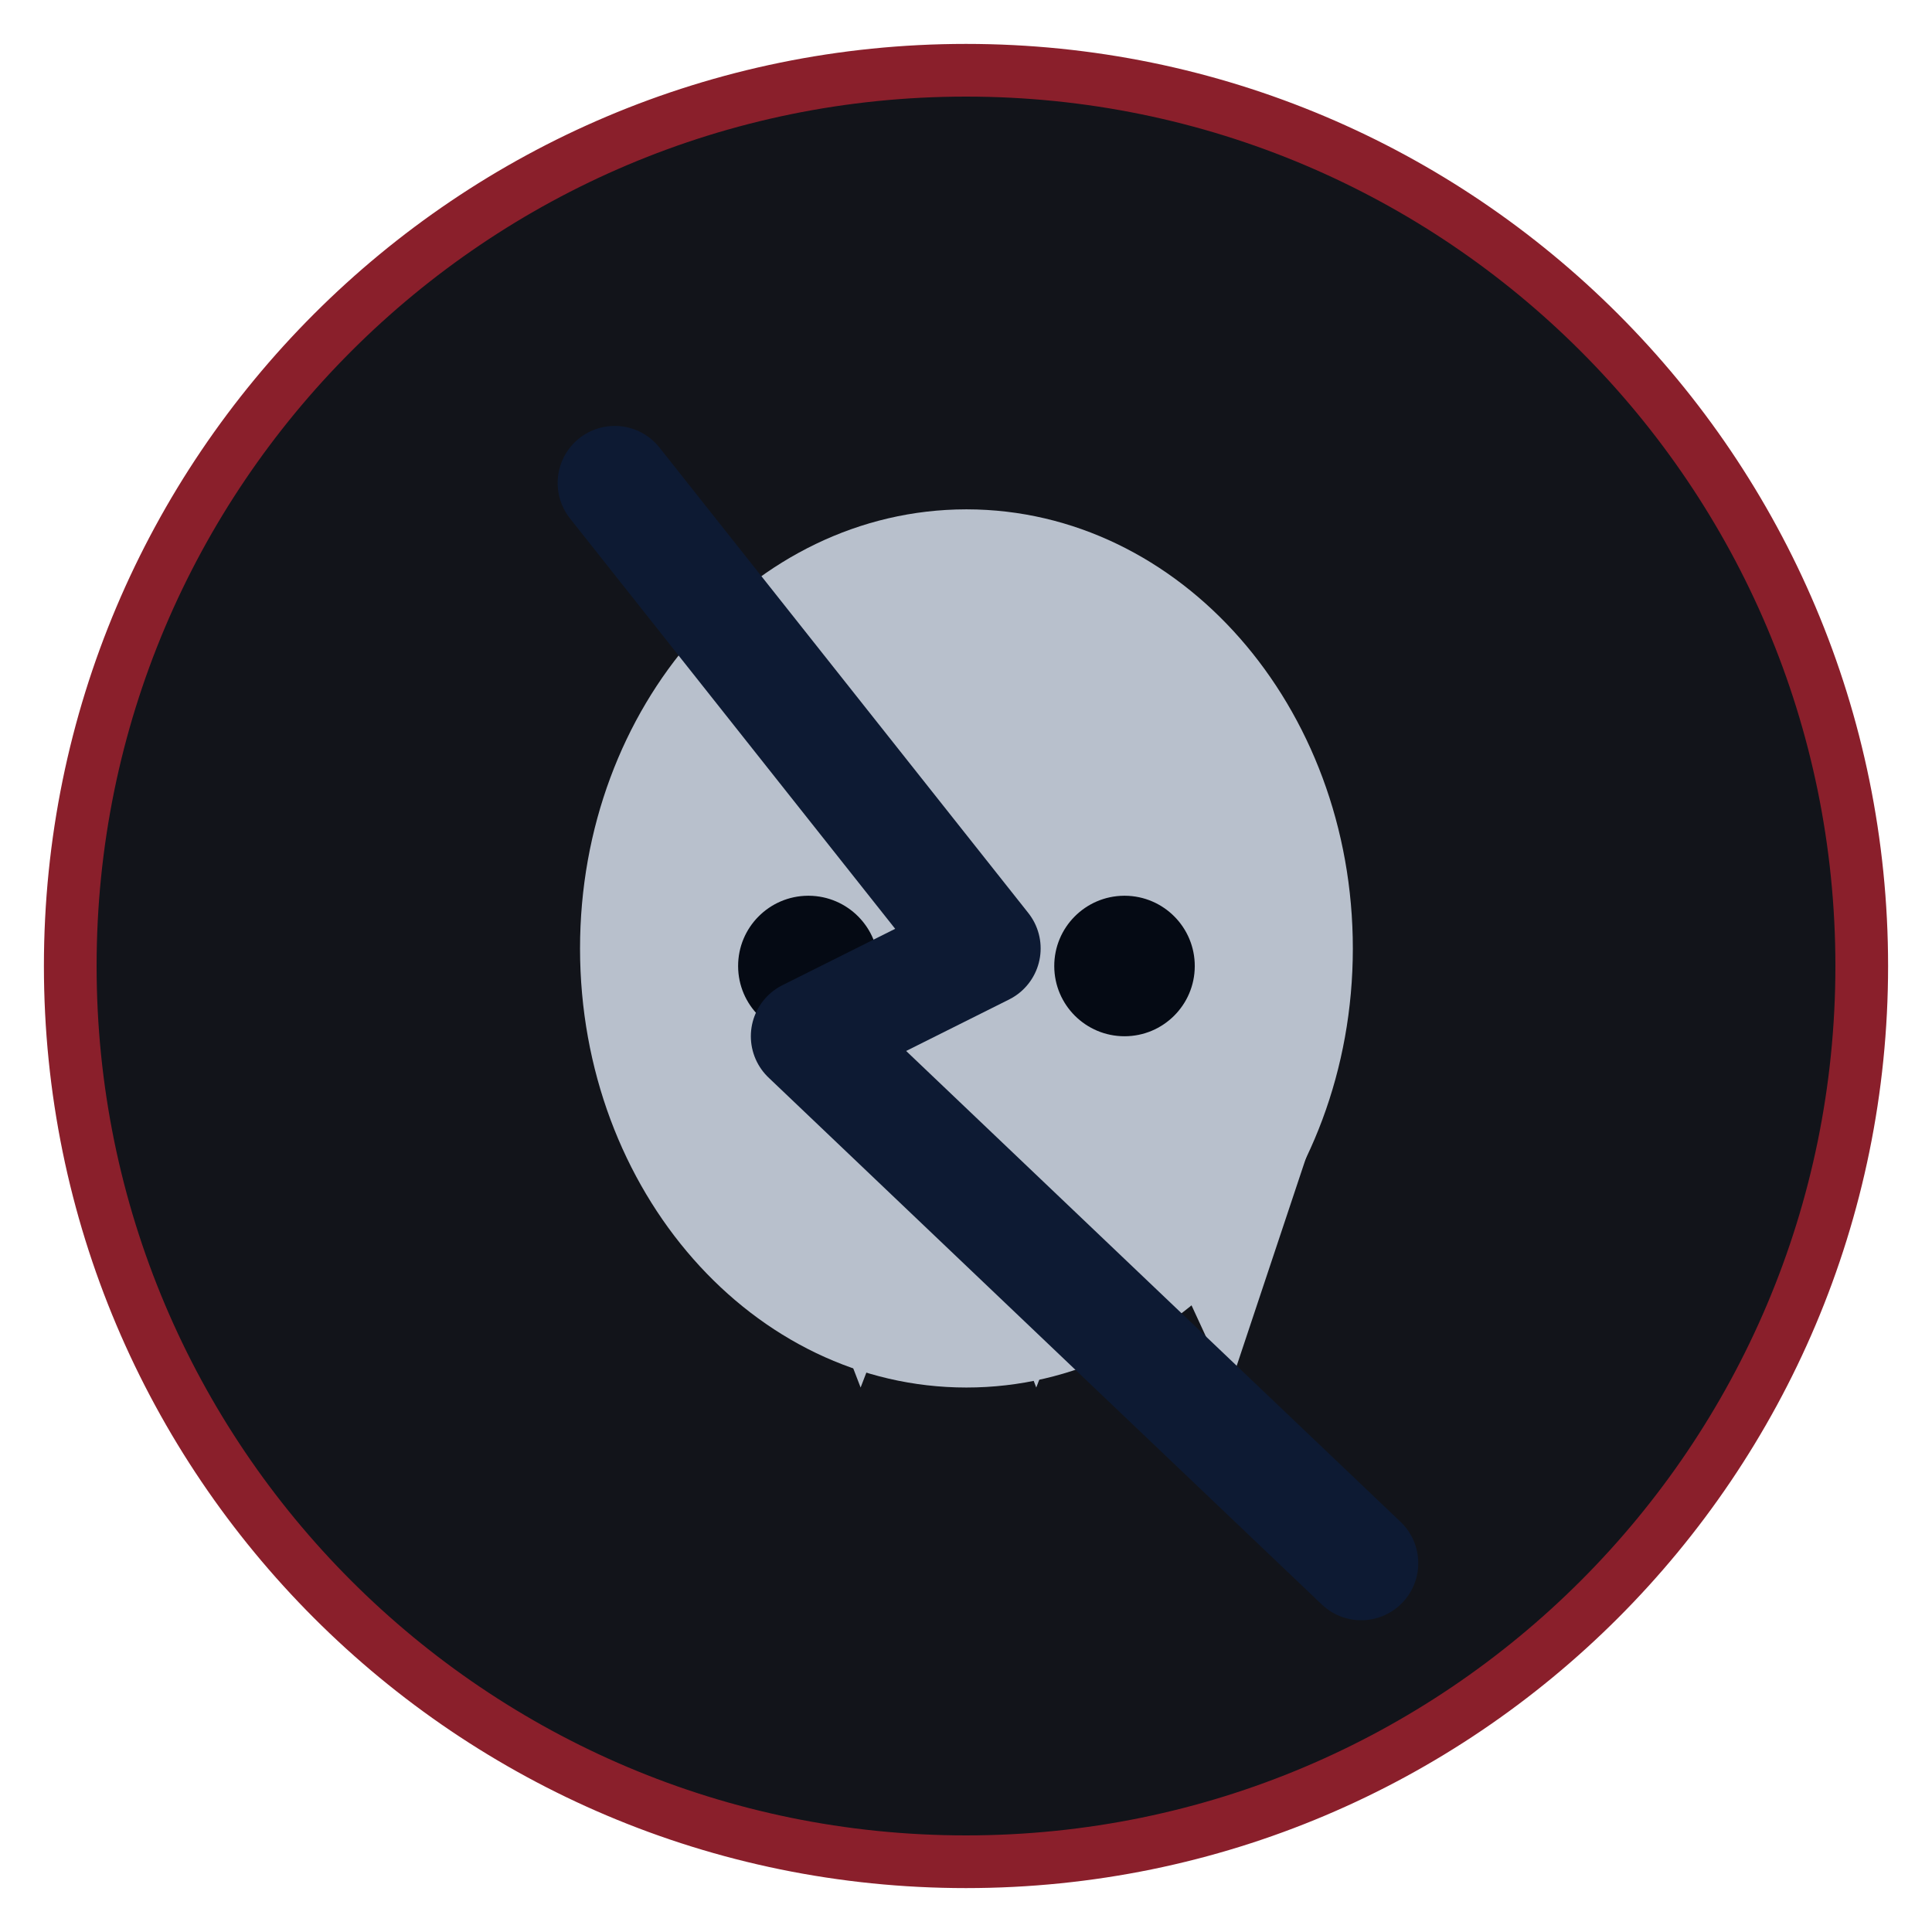
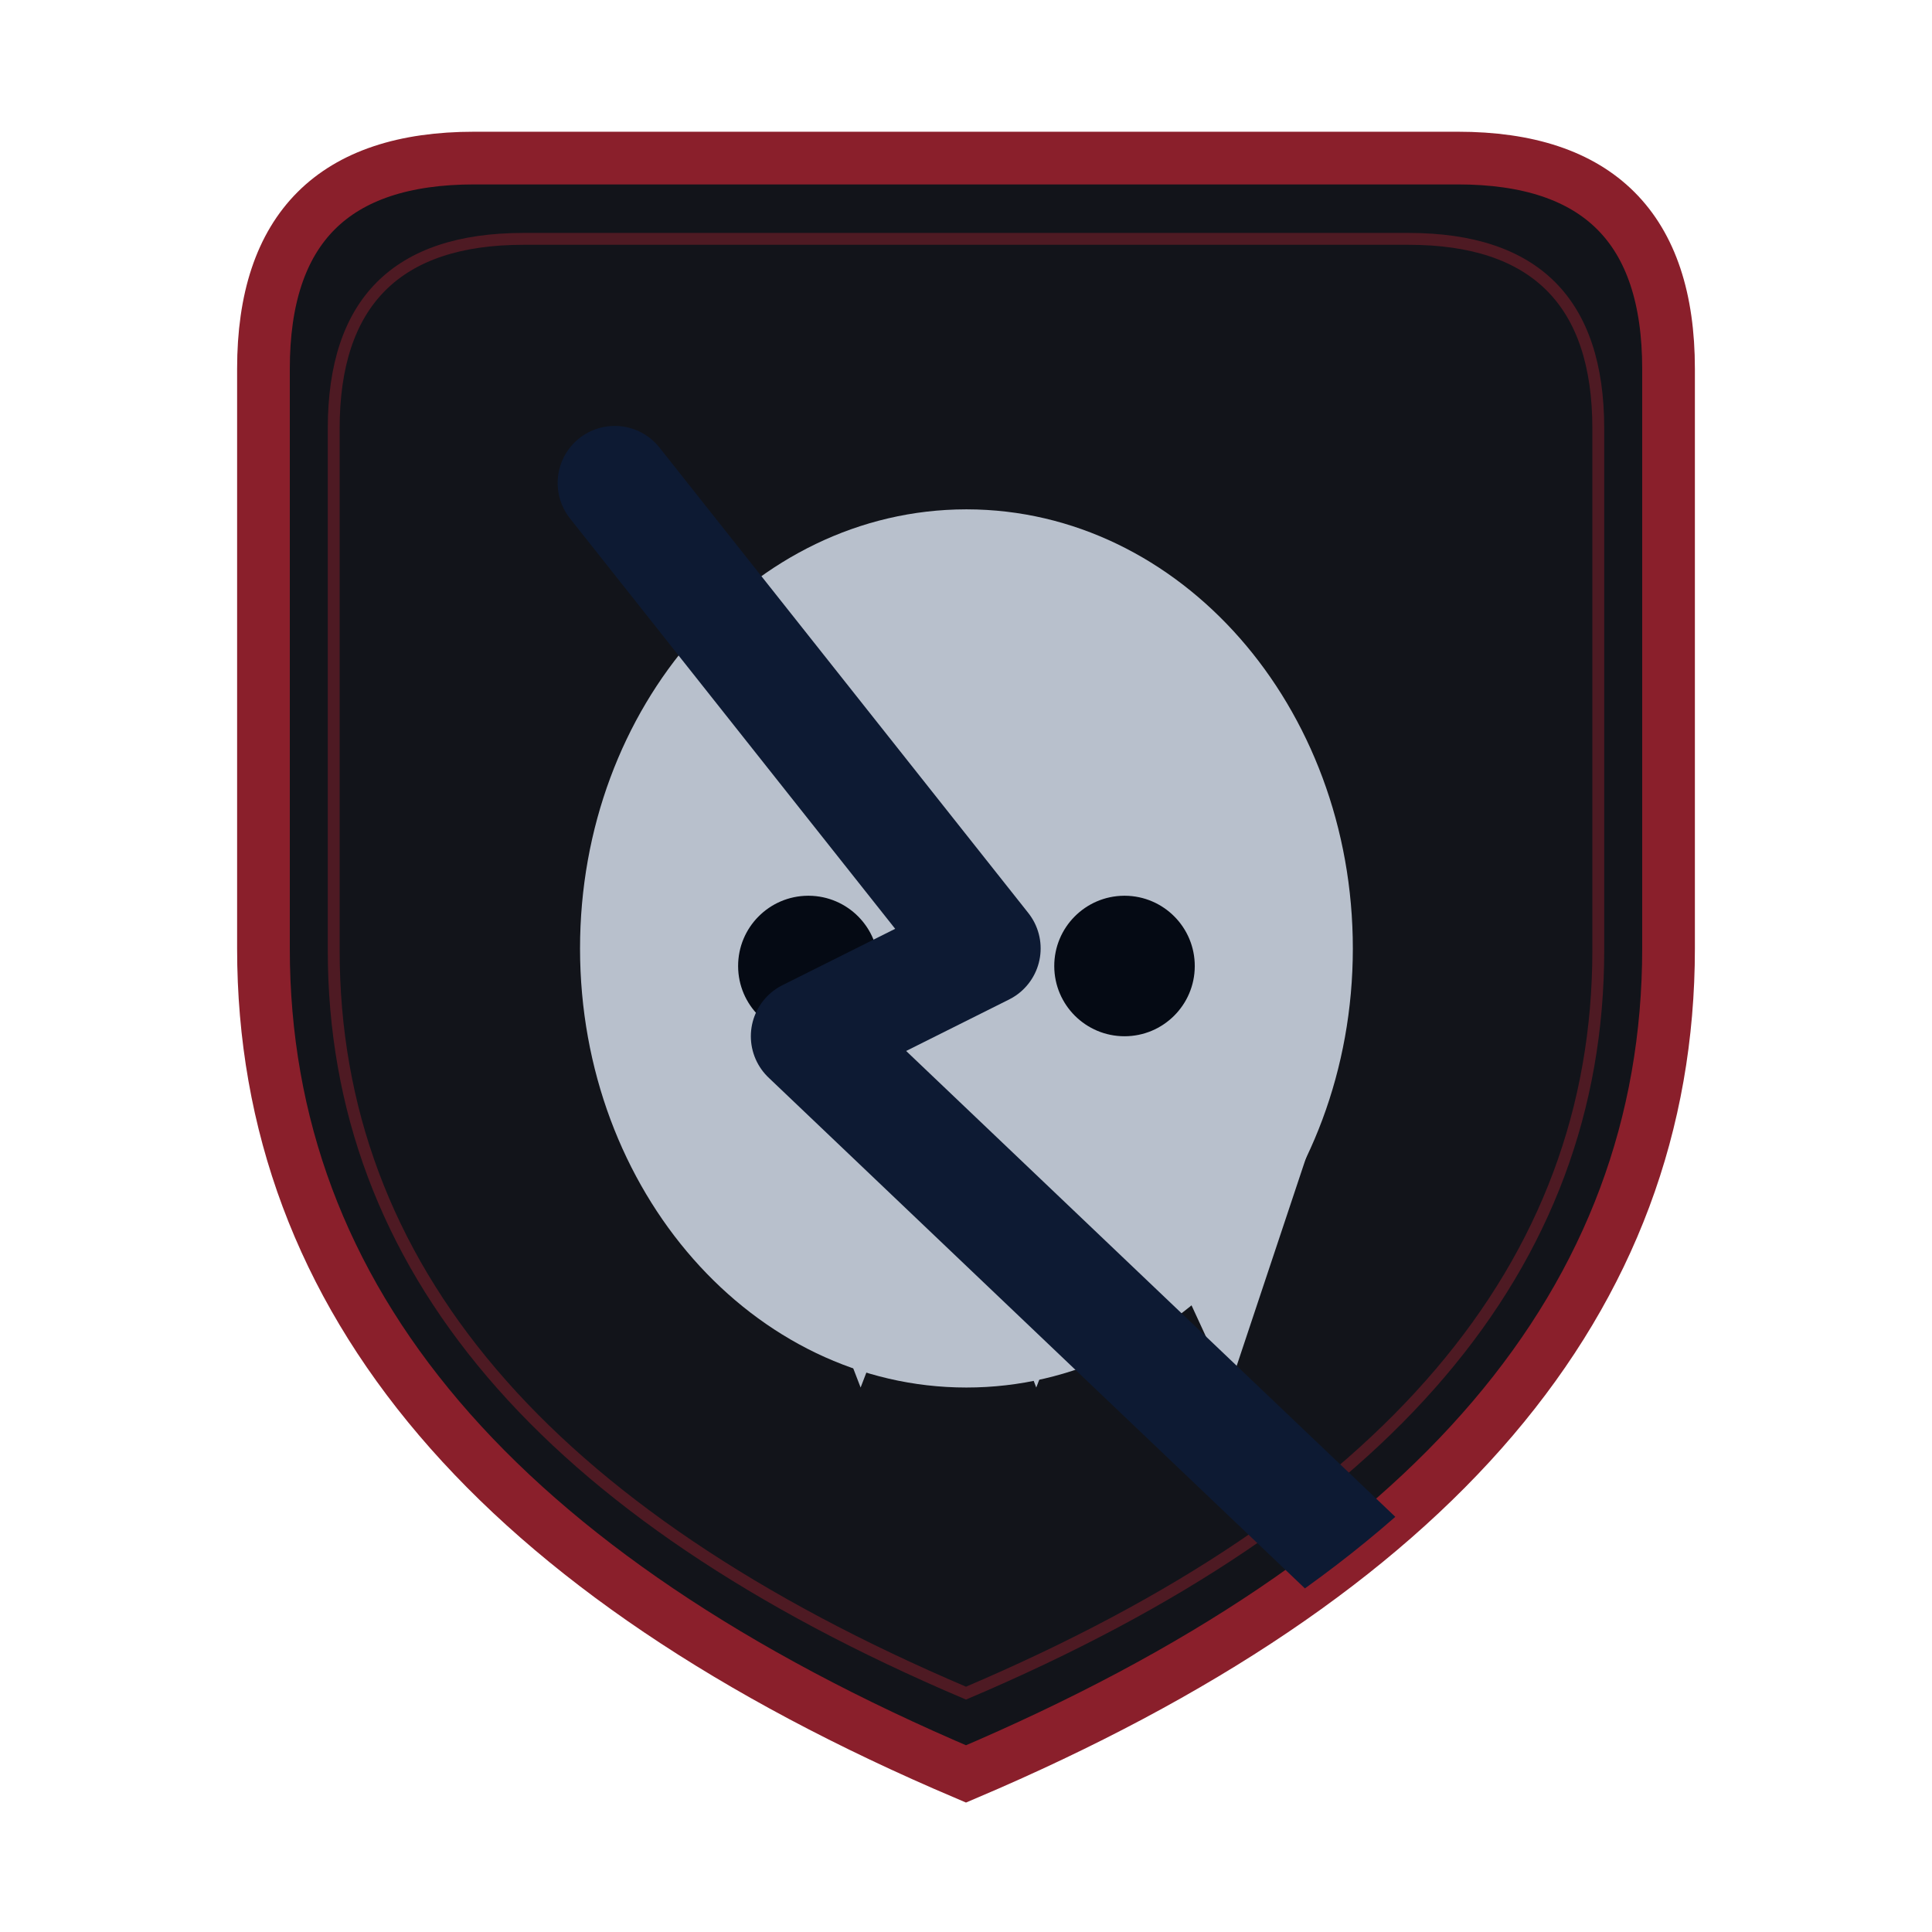
<svg xmlns="http://www.w3.org/2000/svg" viewBox="0 0 220 220">
-   <circle cx="110" cy="110" r="102" fill="#12141a" stroke="#8a1f2b" stroke-width="6" />
-   <path d="M110,58 a44,50 0 1 0 0.1,0 Z" fill="#b8c0cc" stroke="none" stroke-width="0" stroke-linecap="round" stroke-linejoin="round" />
-   <path d="M92,102 a8,8 0 1 0 0.1,0 Z" fill="#050a14" stroke="none" stroke-width="0" stroke-linecap="round" stroke-linejoin="round" />
-   <path d="M128,102 a8,8 0 1 0 0.1,0 Z" fill="#050a14" stroke="none" stroke-width="0" stroke-linecap="round" stroke-linejoin="round" />
-   <path d="M70,128 L150,128 L140,158 L128,132 L118,158 L108,132 L98,158 L88,132 Z" fill="#b8c0cc" stroke="none" stroke-width="0" stroke-linecap="round" stroke-linejoin="round" />
-   <path d="M70,55 L112,108 L92,118 L155,178" fill="none" stroke="#0d1a33" stroke-width="13" stroke-linecap="round" stroke-linejoin="round" />
+   <defs>
+     <clipPath id="shieldClip12">
+       <path d="M30,42 Q30,18 54,18 L166,18 Q190,18 190,42 L190,108 Q190,168 110,202 Q30,168 30,108 Z" />
+     </clipPath>
+   </defs>
+   <path d="M30,42 Q30,18 54,18 L166,18 Q190,18 190,42 L190,108 Q190,168 110,202 Q30,168 30,108 Z" fill="#12141a" stroke="#8a1f2b" stroke-width="6" />
+   <path d="M30,42 Q30,18 54,18 L166,18 Q190,18 190,42 L190,108 Q190,168 110,202 Q30,168 30,108 Z" fill="none" stroke="#8a1f2b" stroke-width="1.5" opacity="0.5" transform="translate(110,110) scale(0.9) translate(-110,-110)" />
+   <g clip-path="url(#shieldClip12)">
+     <path d="M110,58 a44,50 0 1 0 0.1,0 Z" fill="#b8c0cc" stroke="none" stroke-width="0" stroke-linecap="round" stroke-linejoin="round" />
+     <path d="M92,102 a8,8 0 1 0 0.1,0 Z" fill="#050a14" stroke="none" stroke-width="0" stroke-linecap="round" stroke-linejoin="round" />
+     <path d="M128,102 a8,8 0 1 0 0.1,0 Z" fill="#050a14" stroke="none" stroke-width="0" stroke-linecap="round" stroke-linejoin="round" />
+     <path d="M70,128 L150,128 L140,158 L128,132 L118,158 L108,132 L98,158 L88,132 Z" fill="#b8c0cc" stroke="none" stroke-width="0" stroke-linecap="round" stroke-linejoin="round" />
+     <path d="M70,55 L112,108 L92,118 L155,178" fill="none" stroke="#0d1a33" stroke-width="13" stroke-linecap="round" stroke-linejoin="round" />
+   </g>
</svg>
